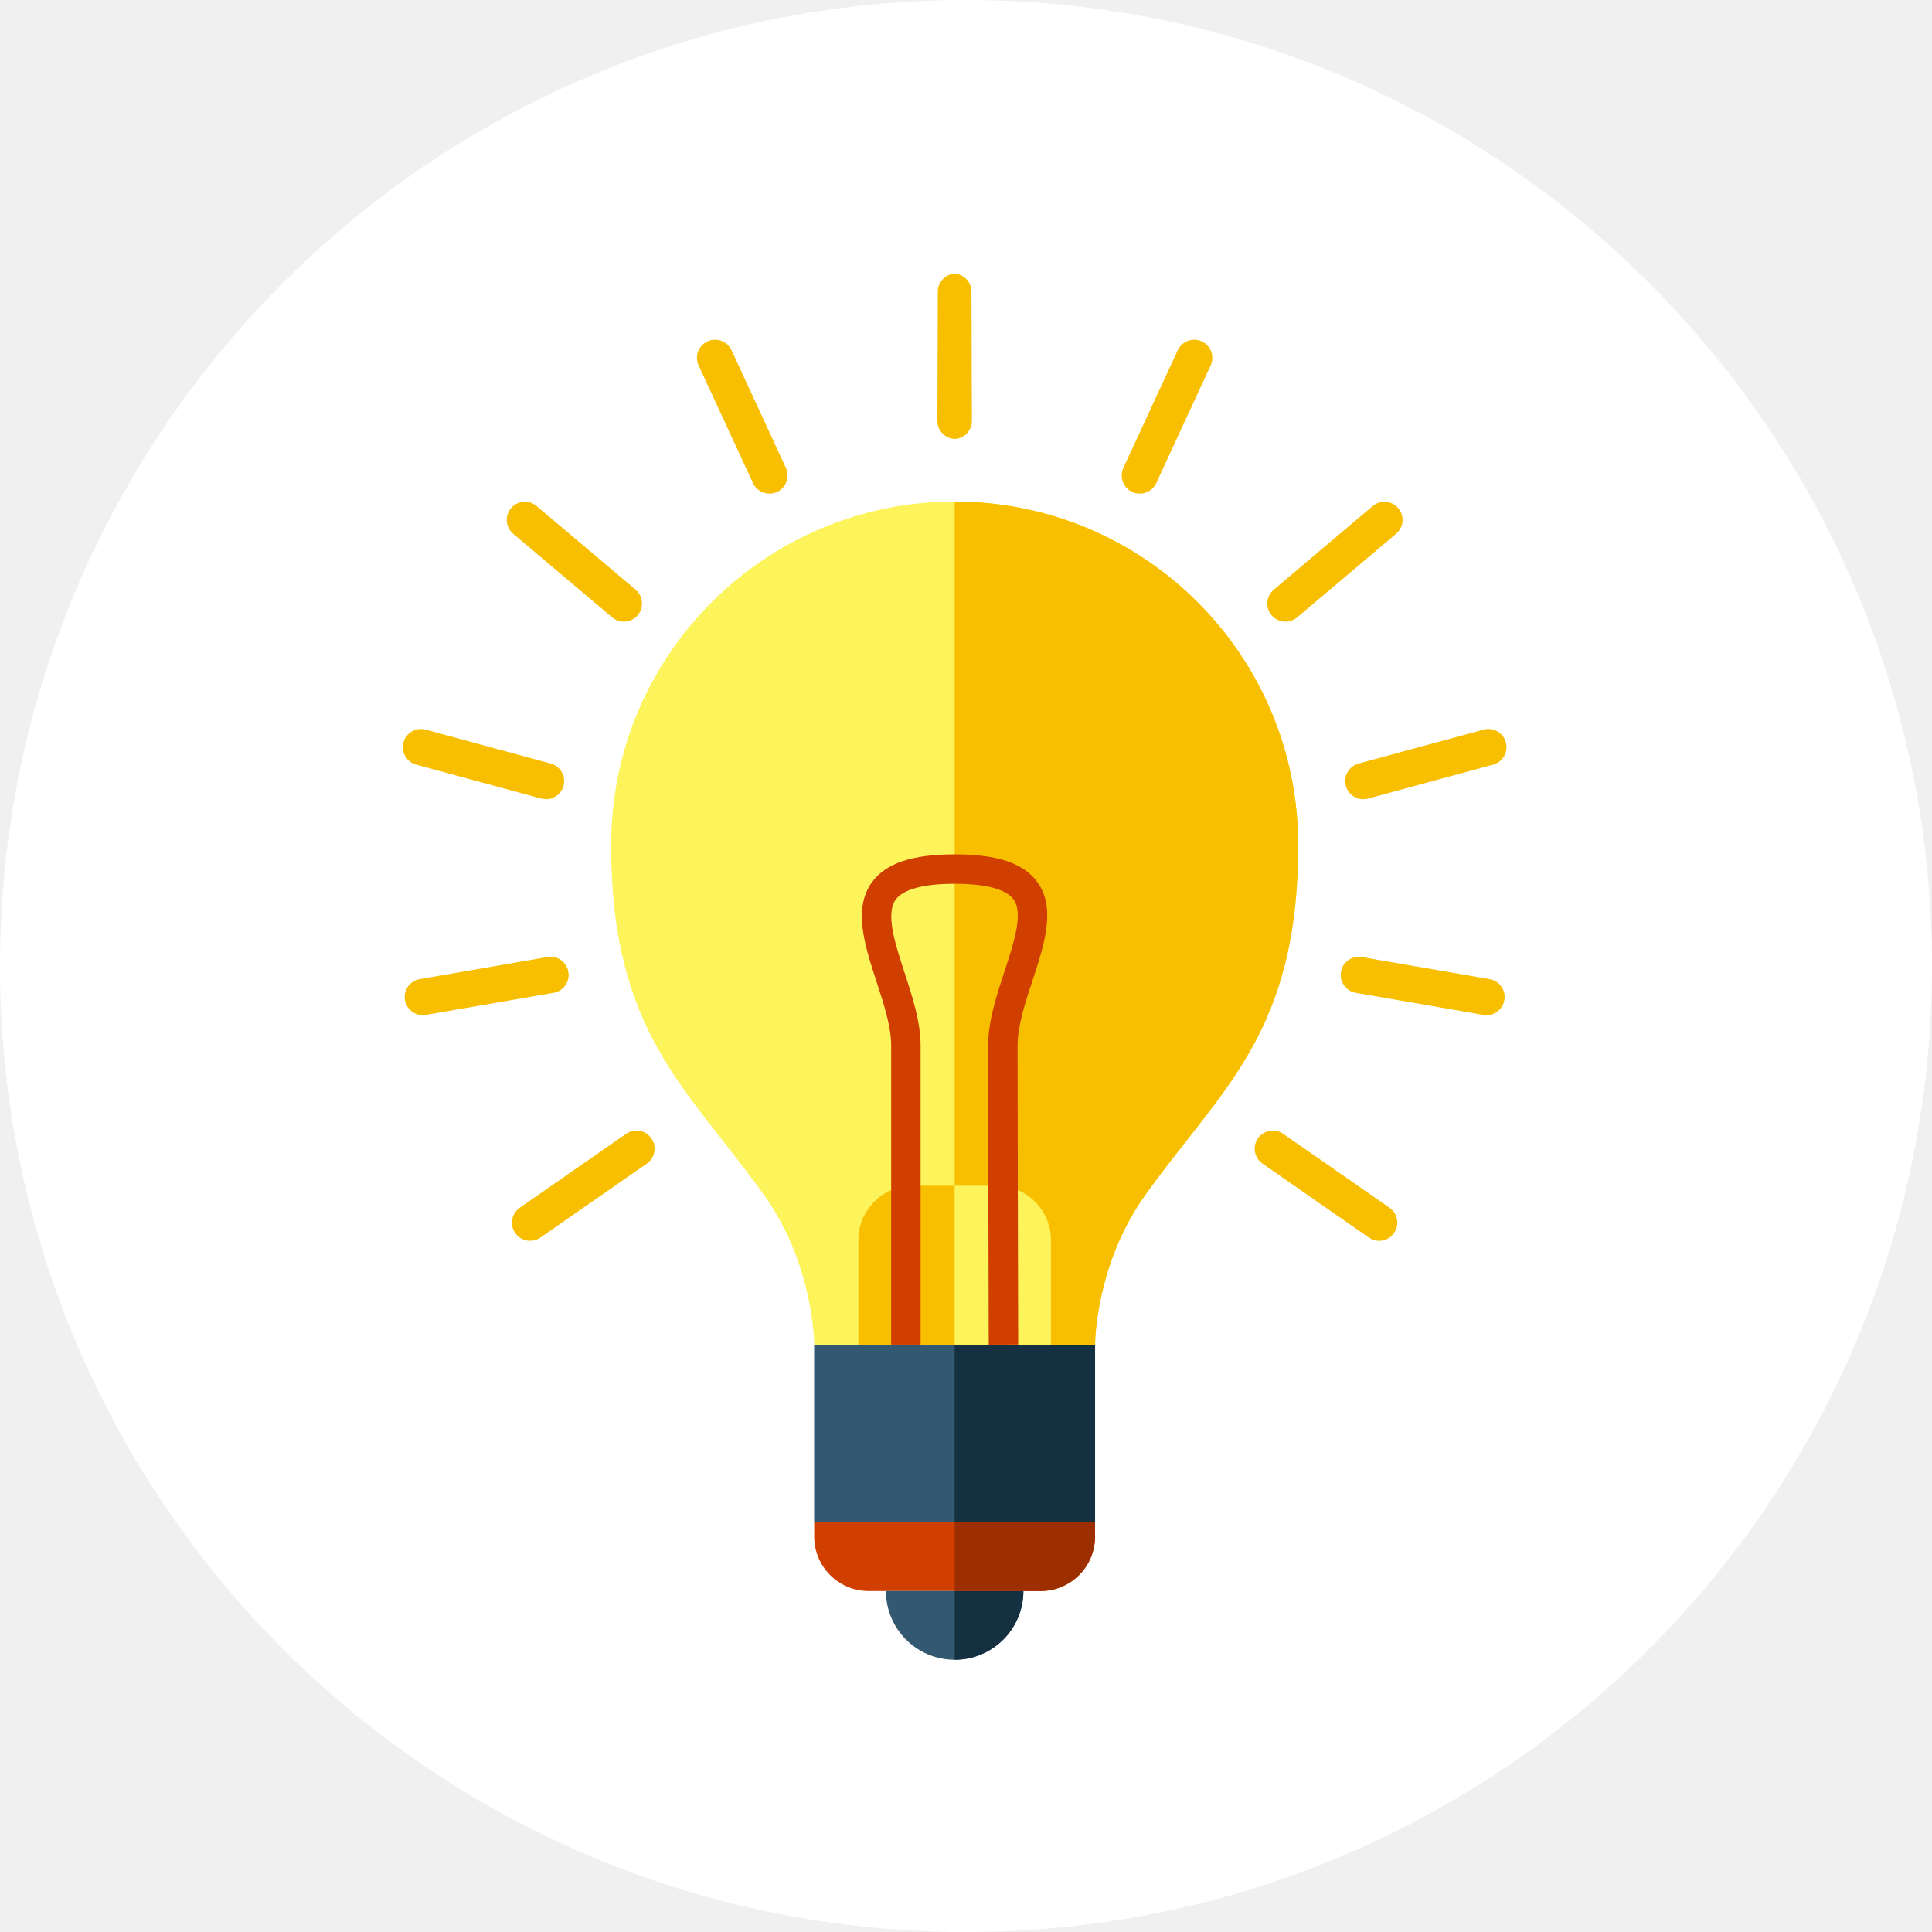
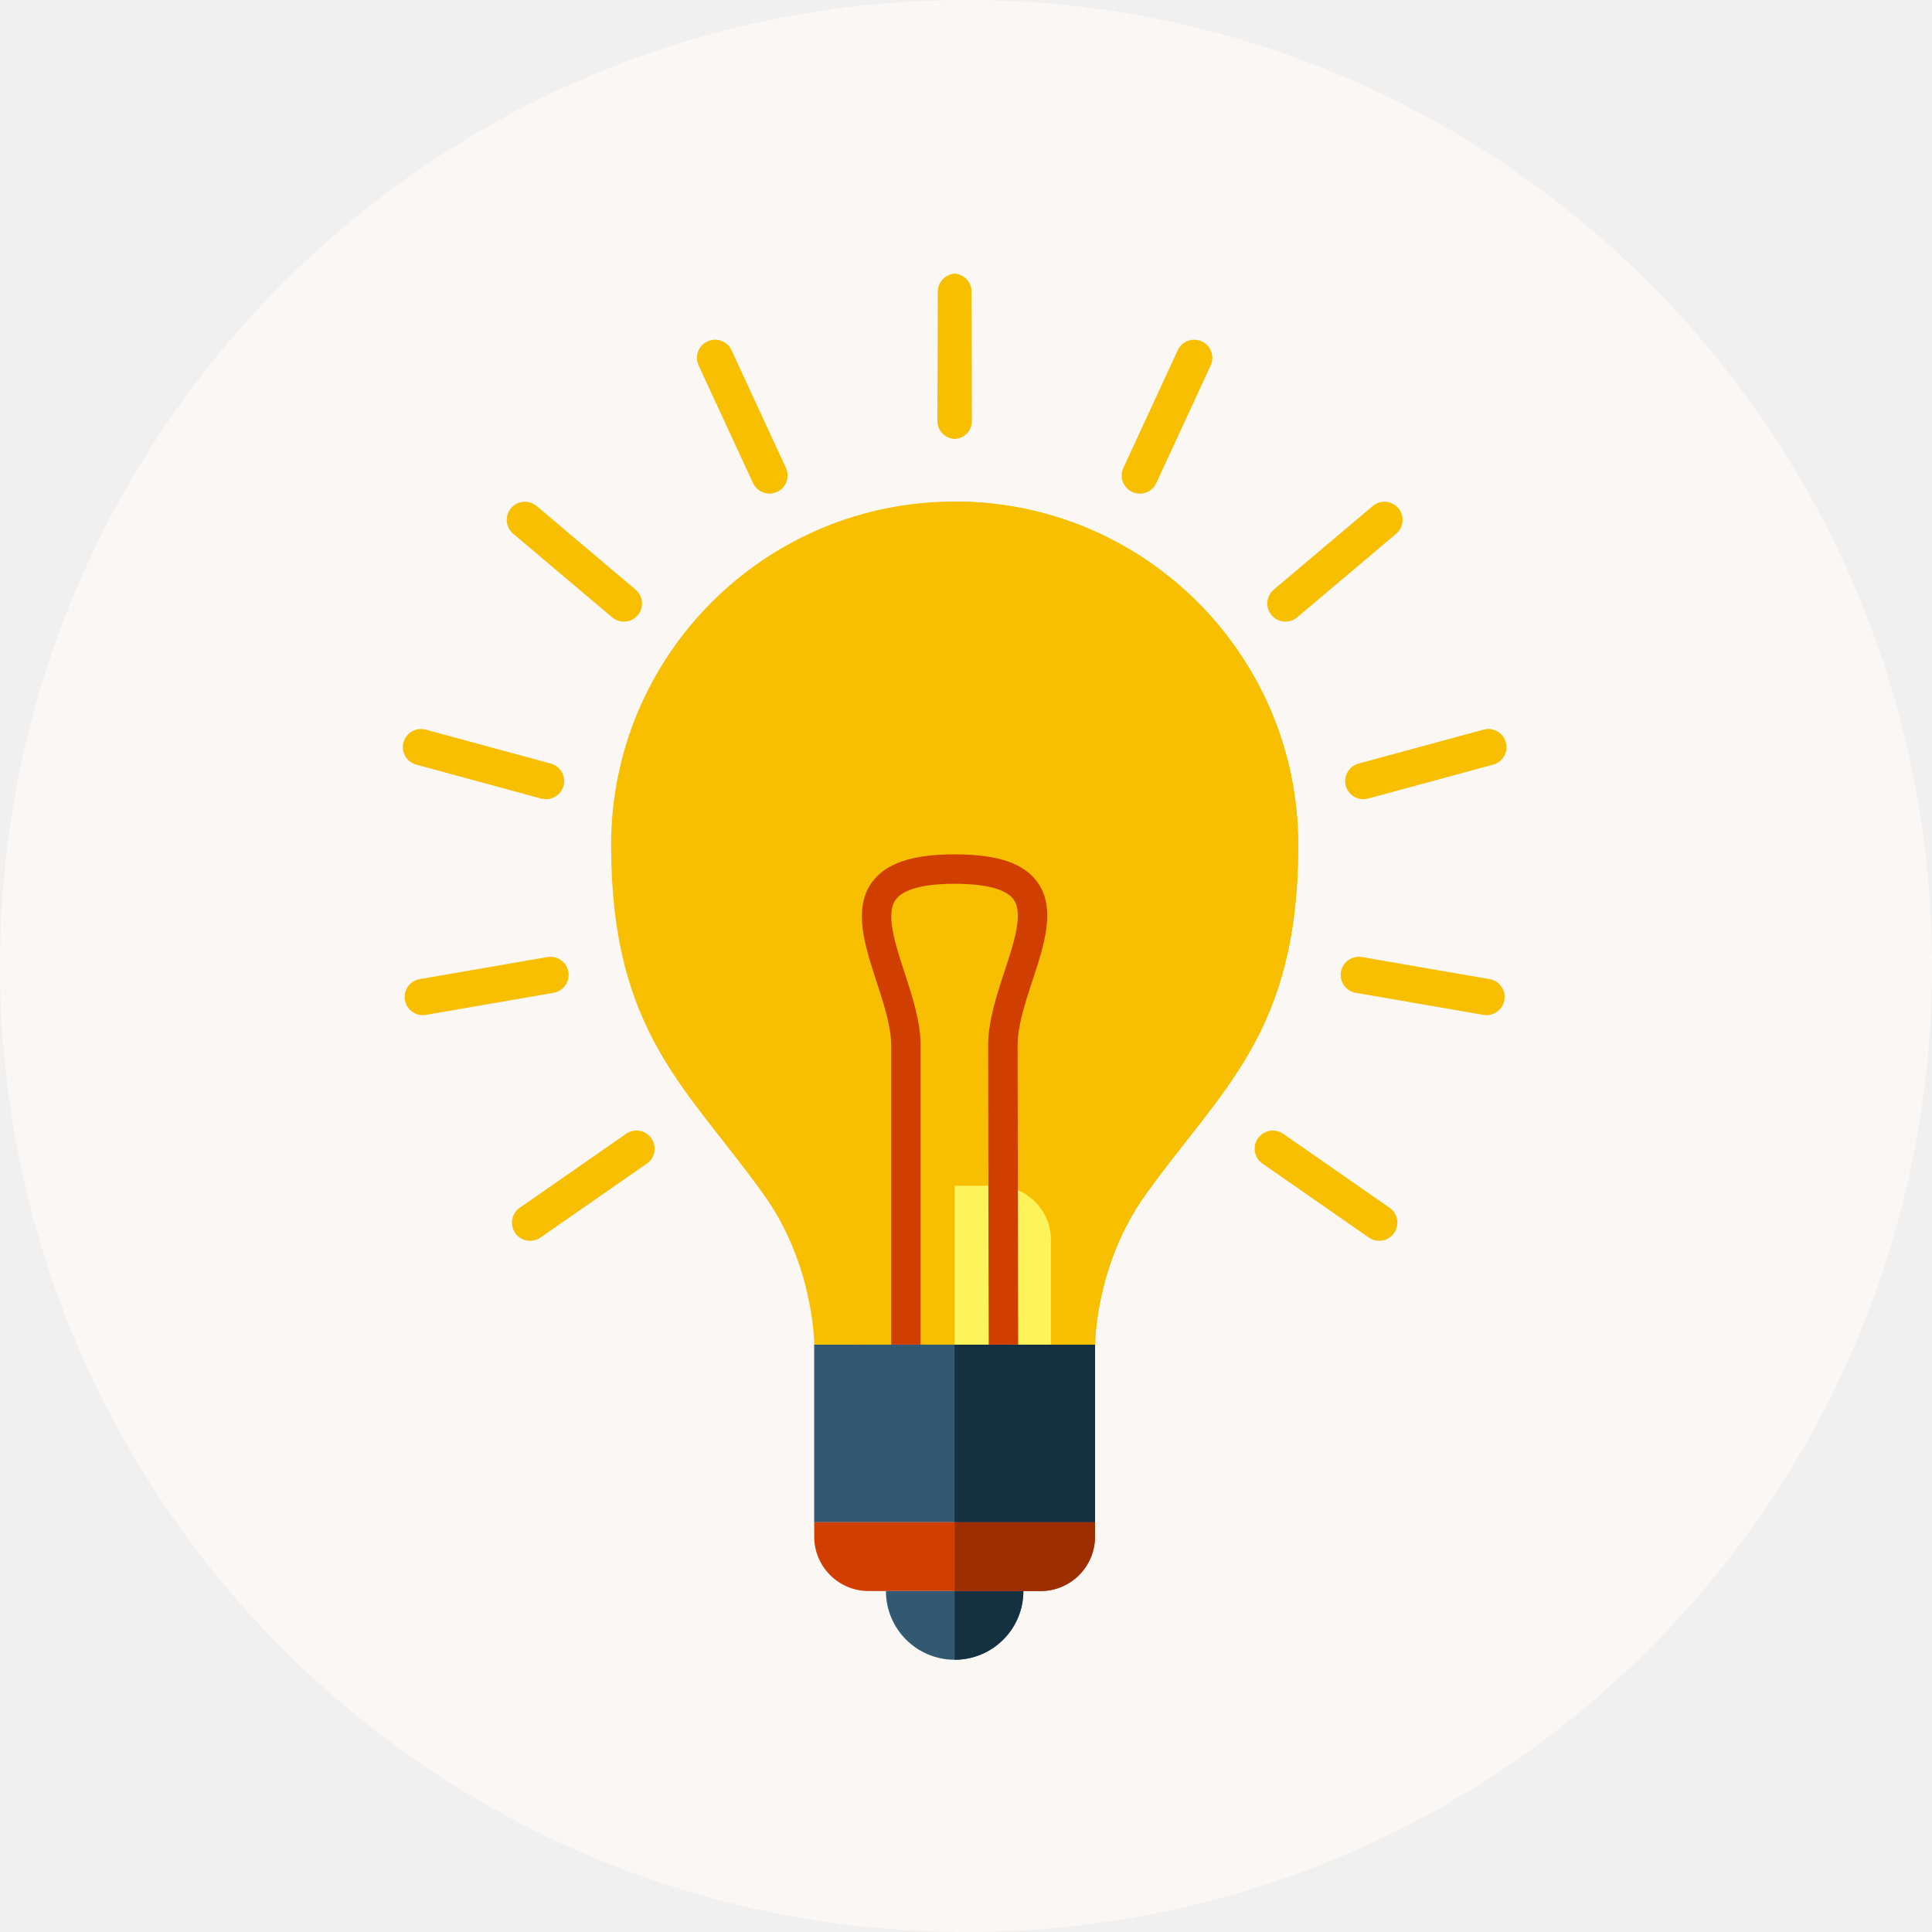
<svg xmlns="http://www.w3.org/2000/svg" version="1.1" id="Layer_1" x="0px" y="0px" viewBox="0 0 512 512" style="enable-background:new 0 0 512 512;" xml:space="preserve" width="512px" height="512px" class="">
-   <g>
-     <g>
-       <circle style="fill:#FFFFFF" cx="256" cy="256" r="256" data-original="#A0EBFF" class="active-path" data-old_color="#A0EBFF" />
-       <path style="fill:#FDF35A;" d="M344.038,223.954c0-50.284-40.76-91.044-91.044-91.044s-91.044,40.76-91.044,91.044   c0,49.833,20.291,64.41,40.504,92.698c13.322,18.637,13.322,39.685,13.322,39.685h74.435c0,0-0.026-21.048,13.322-39.685   C323.768,288.379,344.038,273.787,344.038,223.954z" data-original="#FDF35A" />
-       <path style="fill:#F7BF00;" d="M252.995,132.91v223.427h37.217c0,0-0.026-21.048,13.322-39.685   c20.239-28.268,40.504-42.865,40.504-92.698C344.038,173.67,303.273,132.91,252.995,132.91z" data-original="#F7BF00" />
-       <path style="fill:#F7BF00;" d="M278.513,356.337v-27.684c0-7.962-6.456-14.418-14.418-14.418h-22.2   c-7.962,0-14.418,6.456-14.418,14.418v27.679h51.036V356.337z" data-original="#F7BF00" />
-       <rect x="215.757" y="356.352" style="fill:#335872;" width="74.409" height="47.063" data-original="#335872" class="" />
-       <path style="fill:#D03E00;" d="M215.777,403.4v3.825c0,7.962,6.456,14.418,14.418,14.418h45.573   c7.962,0,14.418-6.456,14.418-14.418V403.4H215.777z" data-original="#D03E00" />
-       <path style="fill:#335872;" d="M252.995,439.849c10.056,0,18.212-8.156,18.212-18.212h-36.424   C234.783,431.698,242.934,439.849,252.995,439.849z" data-original="#335872" class="" />
-       <path style="fill:#FDF35A;" d="M264.095,314.235h-11.11v42.097h25.528v-27.679C278.513,320.691,272.056,314.235,264.095,314.235z" data-original="#FDF35A" />
-       <path style="fill:#D03E00;" d="M262.026,356.347c0,0-0.159-59.484-0.159-79.283c0-6.461,2.217-13.204,4.362-19.727   c2.478-7.521,5.033-15.304,2.376-18.98c-1.961-2.708-7.363-4.147-15.606-4.147c-8.228,0-13.629,1.454-15.626,4.198   c-2.739,3.779-0.164,11.674,2.33,19.313c2.099,6.426,4.265,13.061,4.265,19.338v79.273h-7.798v-79.268   c0-5.033-1.971-11.075-3.881-16.922c-3.098-9.492-6.298-19.318-1.229-26.312c3.676-5.059,10.644-7.419,21.939-7.419   c11.32,0,18.289,2.34,21.924,7.373c4.997,6.902,1.807,16.604-1.28,25.989c-1.951,5.939-3.973,12.078-3.973,17.29   c0,19.794,0.159,79.263,0.159,79.263L262.026,356.347z" data-original="#D03E00" />
-       <rect x="252.979" y="356.352" style="fill:#153040;" width="37.228" height="47.063" data-original="#153040" />
-       <path style="fill:#153040;" d="M252.995,421.637v18.212c10.056,0,18.212-8.156,18.212-18.212H252.995z" data-original="#153040" />
-       <path style="fill:#9C2E00" d="M252.995,403.4v18.243h22.774c7.962,0,14.418-6.456,14.418-14.418V403.4H252.995z" data-original="#9C2E00" class="" />
-       <path style="fill:#F7BF00;" d="M150.62,257.546c-0.451-2.616-2.949-4.367-5.555-3.917l-33.838,5.852   c-2.616,0.451-4.362,2.939-3.912,5.555c0.404,2.335,2.437,3.988,4.731,3.988l0.824-0.072l33.838-5.852   C149.32,262.646,151.071,260.157,150.62,257.546z M193.864,92.82c-1.111-2.406-3.968-3.461-6.38-2.345   c-2.406,1.111-3.461,3.968-2.34,6.38l14.408,31.165c0.814,1.756,2.55,2.79,4.362,2.79c0.671,0,1.362-0.143,2.012-0.445   c2.406-1.111,3.461-3.968,2.34-6.38L193.864,92.82z M162.227,163.604c0.901,0.763,2.002,1.137,3.098,1.137   c1.372,0,2.729-0.579,3.676-1.705c1.715-2.028,1.459-5.059-0.568-6.774l-26.23-22.159c-2.038-1.72-5.069-1.454-6.774,0.568   c-1.715,2.028-1.459,5.059,0.568,6.774L162.227,163.604z M110.3,202.634l33.137,8.996l1.265,0.169c2.109,0,4.05-1.408,4.634-3.548   c0.696-2.56-0.819-5.202-3.379-5.893l-33.137-8.996c-2.555-0.696-5.197,0.819-5.893,3.379   C106.225,199.301,107.735,201.938,110.3,202.634z M165.929,300.472l-28.196,19.604c-2.176,1.516-2.719,4.511-1.203,6.687   c0.932,1.347,2.432,2.063,3.953,2.063c0.947,0,1.9-0.282,2.739-0.86l28.196-19.604c2.176-1.516,2.719-4.511,1.203-6.687   C171.105,299.489,168.115,298.962,165.929,300.472z M252.995,72.494c-2.396,0.21-4.449,2.191-4.46,4.716l-0.113,34.34   c-0.01,2.575,2.022,4.644,4.572,4.777c2.55-0.128,4.582-2.202,4.572-4.777l-0.113-34.34   C257.444,74.685,255.386,72.704,252.995,72.494z M340.664,164.741c1.096,0,2.196-0.369,3.098-1.137l26.23-22.154   c2.028-1.715,2.278-4.746,0.568-6.774c-1.705-2.022-4.736-2.289-6.774-0.568l-26.23,22.159c-2.028,1.715-2.278,4.746-0.568,6.774   C337.935,164.163,339.292,164.741,340.664,164.741z M356.654,208.251c0.584,2.14,2.519,3.548,4.634,3.548l1.265-0.169l33.137-8.996   c2.56-0.696,4.076-3.333,3.379-5.898c-0.701-2.56-3.343-4.076-5.893-3.379l-33.137,8.996   C357.468,203.054,355.958,205.691,356.654,208.251z M394.762,259.482l-33.838-5.852c-2.611-0.451-5.105,1.3-5.555,3.917   c-0.451,2.616,1.3,5.099,3.912,5.555l33.838,5.852l0.824,0.072c2.294,0,4.326-1.654,4.731-3.988   C399.124,262.42,397.373,259.932,394.762,259.482z M340.055,300.472c-2.186-1.51-5.176-0.983-6.692,1.203   c-1.516,2.176-0.978,5.176,1.203,6.687l28.196,19.604c0.84,0.579,1.792,0.86,2.739,0.86c1.521,0,3.016-0.722,3.953-2.063   c1.516-2.176,0.978-5.171-1.203-6.687L340.055,300.472z M318.495,90.476c-2.412-1.116-5.263-0.061-6.38,2.345l-14.408,31.171   c-1.116,2.406-0.067,5.263,2.34,6.38c0.65,0.302,1.341,0.445,2.012,0.445c1.818,0,3.553-1.034,4.362-2.79l14.408-31.165   C321.956,94.444,320.906,91.592,318.495,90.476z" data-original="#F7BF00" />
-     </g>
-   </g>
+   <defs id="defs35">
+ 	
+ 	
+ 	
+ 	
+ 	
+ 	
+ 	
+ 	
+ 	
+ 	
+ 	
+ 	
+ 	
+ </defs>
+   <circle style="fill:#fbf7f5;fill-opacity:1" cx="256" cy="256" r="256" data-original="#A0EBFF" class="active-path" data-old_color="#A0EBFF" id="circle2" />
+   <path style="fill:#f7bf00;fill-opacity:1" d="m 344.038,223.954 c 0,-50.284 -40.76,-91.044 -91.044,-91.044 -50.284,0 -91.044,40.76 -91.044,91.044 0,49.833 20.291,64.41 40.504,92.698 13.322,18.637 13.322,39.685 13.322,39.685 h 74.435 c 0,0 -0.026,-21.048 13.322,-39.685 20.235,-28.273 40.505,-42.865 40.505,-92.698 z" data-original="#FDF35A" id="path4" />
+   <path style="fill:#f7bf00" d="m 252.995,132.91 v 223.427 h 37.217 c 0,0 -0.026,-21.048 13.322,-39.685 20.239,-28.268 40.504,-42.865 40.504,-92.698 0,-50.284 -40.765,-91.044 -91.043,-91.044 z" data-original="#F7BF00" id="path6" />
+   <path style="fill:#f7bf00" d="m 278.513,356.337 v -27.684 c 0,-7.962 -6.456,-14.418 -14.418,-14.418 h -22.2 c -7.962,0 -14.418,6.456 -14.418,14.418 v 27.679 h 51.036 z" data-original="#F7BF00" id="path8" />
+   <rect x="215.757" y="356.352" style="fill:#335872" width="74.409" height="47.063" data-original="#335872" class="" id="rect10" />
+   <path style="fill:#d03e00" d="m 215.777,403.4 v 3.825 c 0,7.962 6.456,14.418 14.418,14.418 h 45.573 c 7.962,0 14.418,-6.456 14.418,-14.418 V 403.4 Z" data-original="#D03E00" id="path12" />
+   <path style="fill:#335872" d="m 252.995,439.849 c 10.056,0 18.212,-8.156 18.212,-18.212 h -36.424 c 0,10.061 8.151,18.212 18.212,18.212 z" data-original="#335872" class="" id="path14" />
+   <path style="fill:#fdf35a" d="m 264.095,314.235 h -11.11 v 42.097 h 25.528 v -27.679 c 0,-7.962 -6.457,-14.418 -14.418,-14.418 z" data-original="#FDF35A" id="path16" />
+   <path style="fill:#d03e00" d="m 262.026,356.347 c 0,0 -0.159,-59.484 -0.159,-79.283 0,-6.461 2.217,-13.204 4.362,-19.727 2.478,-7.521 5.033,-15.304 2.376,-18.98 -1.961,-2.708 -7.363,-4.147 -15.606,-4.147 -8.228,0 -13.629,1.454 -15.626,4.198 -2.739,3.779 -0.164,11.674 2.33,19.313 2.099,6.426 4.265,13.061 4.265,19.338 v 79.273 h -7.798 v -79.268 c 0,-5.033 -1.971,-11.075 -3.881,-16.922 -3.098,-9.492 -6.298,-19.318 -1.229,-26.312 3.676,-5.059 10.644,-7.419 21.939,-7.419 11.32,0 18.289,2.34 21.924,7.373 4.997,6.902 1.807,16.604 -1.28,25.989 -1.951,5.939 -3.973,12.078 -3.973,17.29 0,19.794 0.159,79.263 0.159,79.263 z" data-original="#D03E00" id="path18" />
+   <rect x="252.979" y="356.352" style="fill:#153040" width="37.228" height="47.063" data-original="#153040" id="rect20" />
+   <path style="fill:#153040" d="m 252.995,421.637 v 18.212 c 10.056,0 18.212,-8.156 18.212,-18.212 z" data-original="#153040" id="path22" />
+   <path style="fill:#9c2e00" d="m 252.995,403.4 v 18.243 h 22.774 c 7.962,0 14.418,-6.456 14.418,-14.418 V 403.4 Z" data-original="#9C2E00" class="" id="path24" />
+   <path style="fill:#f7bf00" d="m 150.62,257.546 c -0.451,-2.616 -2.949,-4.367 -5.555,-3.917 l -33.838,5.852 c -2.616,0.451 -4.362,2.939 -3.912,5.555 0.404,2.335 2.437,3.988 4.731,3.988 l 0.824,-0.072 33.838,-5.852 c 2.612,-0.454 4.363,-2.943 3.912,-5.554 z M 193.864,92.82 c -1.111,-2.406 -3.968,-3.461 -6.38,-2.345 -2.406,1.111 -3.461,3.968 -2.34,6.38 l 14.408,31.165 c 0.814,1.756 2.55,2.79 4.362,2.79 0.671,0 1.362,-0.143 2.012,-0.445 2.406,-1.111 3.461,-3.968 2.34,-6.38 z m -31.637,70.784 c 0.901,0.763 2.002,1.137 3.098,1.137 1.372,0 2.729,-0.579 3.676,-1.705 1.715,-2.028 1.459,-5.059 -0.568,-6.774 l -26.23,-22.159 c -2.038,-1.72 -5.069,-1.454 -6.774,0.568 -1.715,2.028 -1.459,5.059 0.568,6.774 z m -51.927,39.03 33.137,8.996 1.265,0.169 c 2.109,0 4.05,-1.408 4.634,-3.548 0.696,-2.56 -0.819,-5.202 -3.379,-5.893 l -33.137,-8.996 c -2.555,-0.696 -5.197,0.819 -5.893,3.379 -0.702,2.56 0.808,5.197 3.373,5.893 z m 55.629,97.838 -28.196,19.604 c -2.176,1.516 -2.719,4.511 -1.203,6.687 0.932,1.347 2.432,2.063 3.953,2.063 0.947,0 1.9,-0.282 2.739,-0.86 l 28.196,-19.604 c 2.176,-1.516 2.719,-4.511 1.203,-6.687 -1.516,-2.186 -4.506,-2.713 -6.692,-1.203 z M 252.995,72.494 c -2.396,0.21 -4.449,2.191 -4.46,4.716 l -0.113,34.34 c -0.01,2.575 2.022,4.644 4.572,4.777 2.55,-0.128 4.582,-2.202 4.572,-4.777 l -0.113,-34.34 c -0.009,-2.525 -2.067,-4.506 -4.458,-4.716 z m 87.669,92.247 c 1.096,0 2.196,-0.369 3.098,-1.137 l 26.23,-22.154 c 2.028,-1.715 2.278,-4.746 0.568,-6.774 -1.705,-2.022 -4.736,-2.289 -6.774,-0.568 l -26.23,22.159 c -2.028,1.715 -2.278,4.746 -0.568,6.774 0.947,1.122 2.304,1.7 3.676,1.7 z m 15.99,43.51 c 0.584,2.14 2.519,3.548 4.634,3.548 l 1.265,-0.169 33.137,-8.996 c 2.56,-0.696 4.076,-3.333 3.379,-5.898 -0.701,-2.56 -3.343,-4.076 -5.893,-3.379 l -33.137,8.996 c -2.571,0.701 -4.081,3.338 -3.385,5.898 z m 38.108,51.231 -33.838,-5.852 c -2.611,-0.451 -5.105,1.3 -5.555,3.917 -0.451,2.616 1.3,5.099 3.912,5.555 l 33.838,5.852 0.824,0.072 c 2.294,0 4.326,-1.654 4.731,-3.988 0.45,-2.618 -1.301,-5.106 -3.912,-5.556 z m -54.707,40.99 c -2.186,-1.51 -5.176,-0.983 -6.692,1.203 -1.516,2.176 -0.978,5.176 1.203,6.687 l 28.196,19.604 c 0.84,0.579 1.792,0.86 2.739,0.86 1.521,0 3.016,-0.722 3.953,-2.063 1.516,-2.176 0.978,-5.171 -1.203,-6.687 z M 318.495,90.476 c -2.412,-1.116 -5.263,-0.061 -6.38,2.345 l -14.408,31.171 c -1.116,2.406 -0.067,5.263 2.34,6.38 0.65,0.302 1.341,0.445 2.012,0.445 1.818,0 3.553,-1.034 4.362,-2.79 l 14.408,-31.165 c 1.127,-2.418 0.077,-5.27 -2.334,-6.386 z" data-original="#F7BF00" id="path26" />
</svg>
